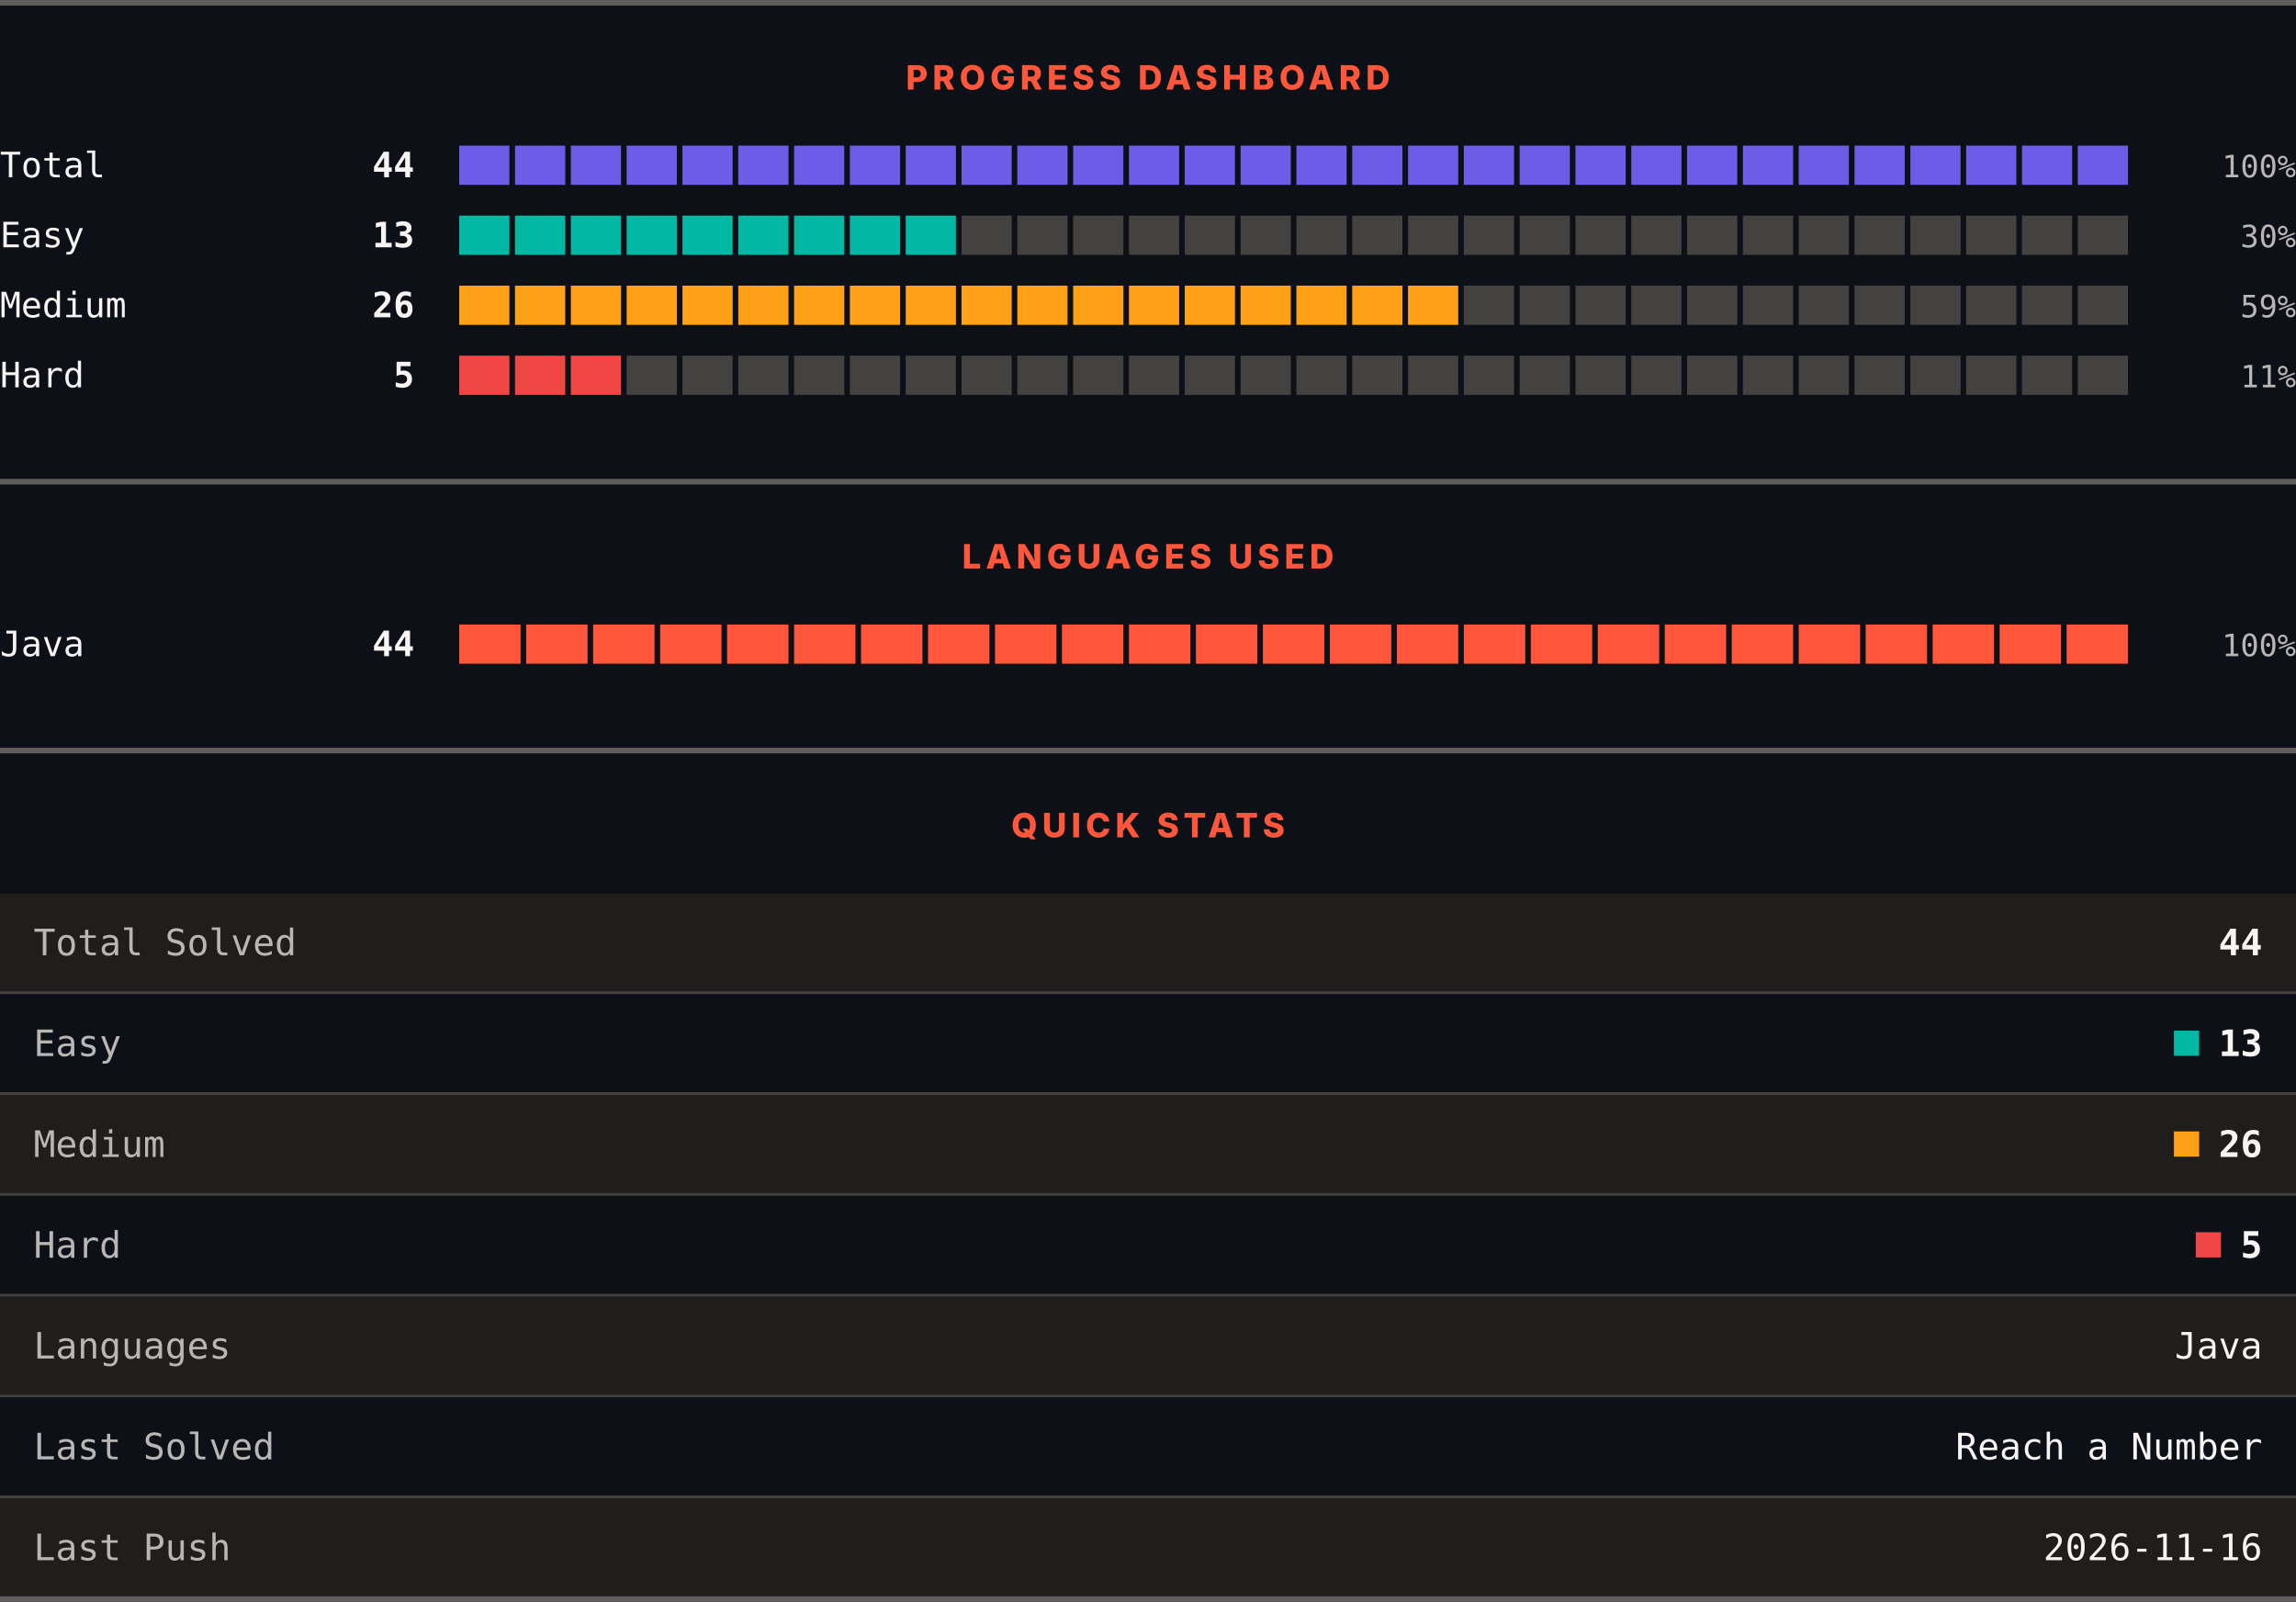
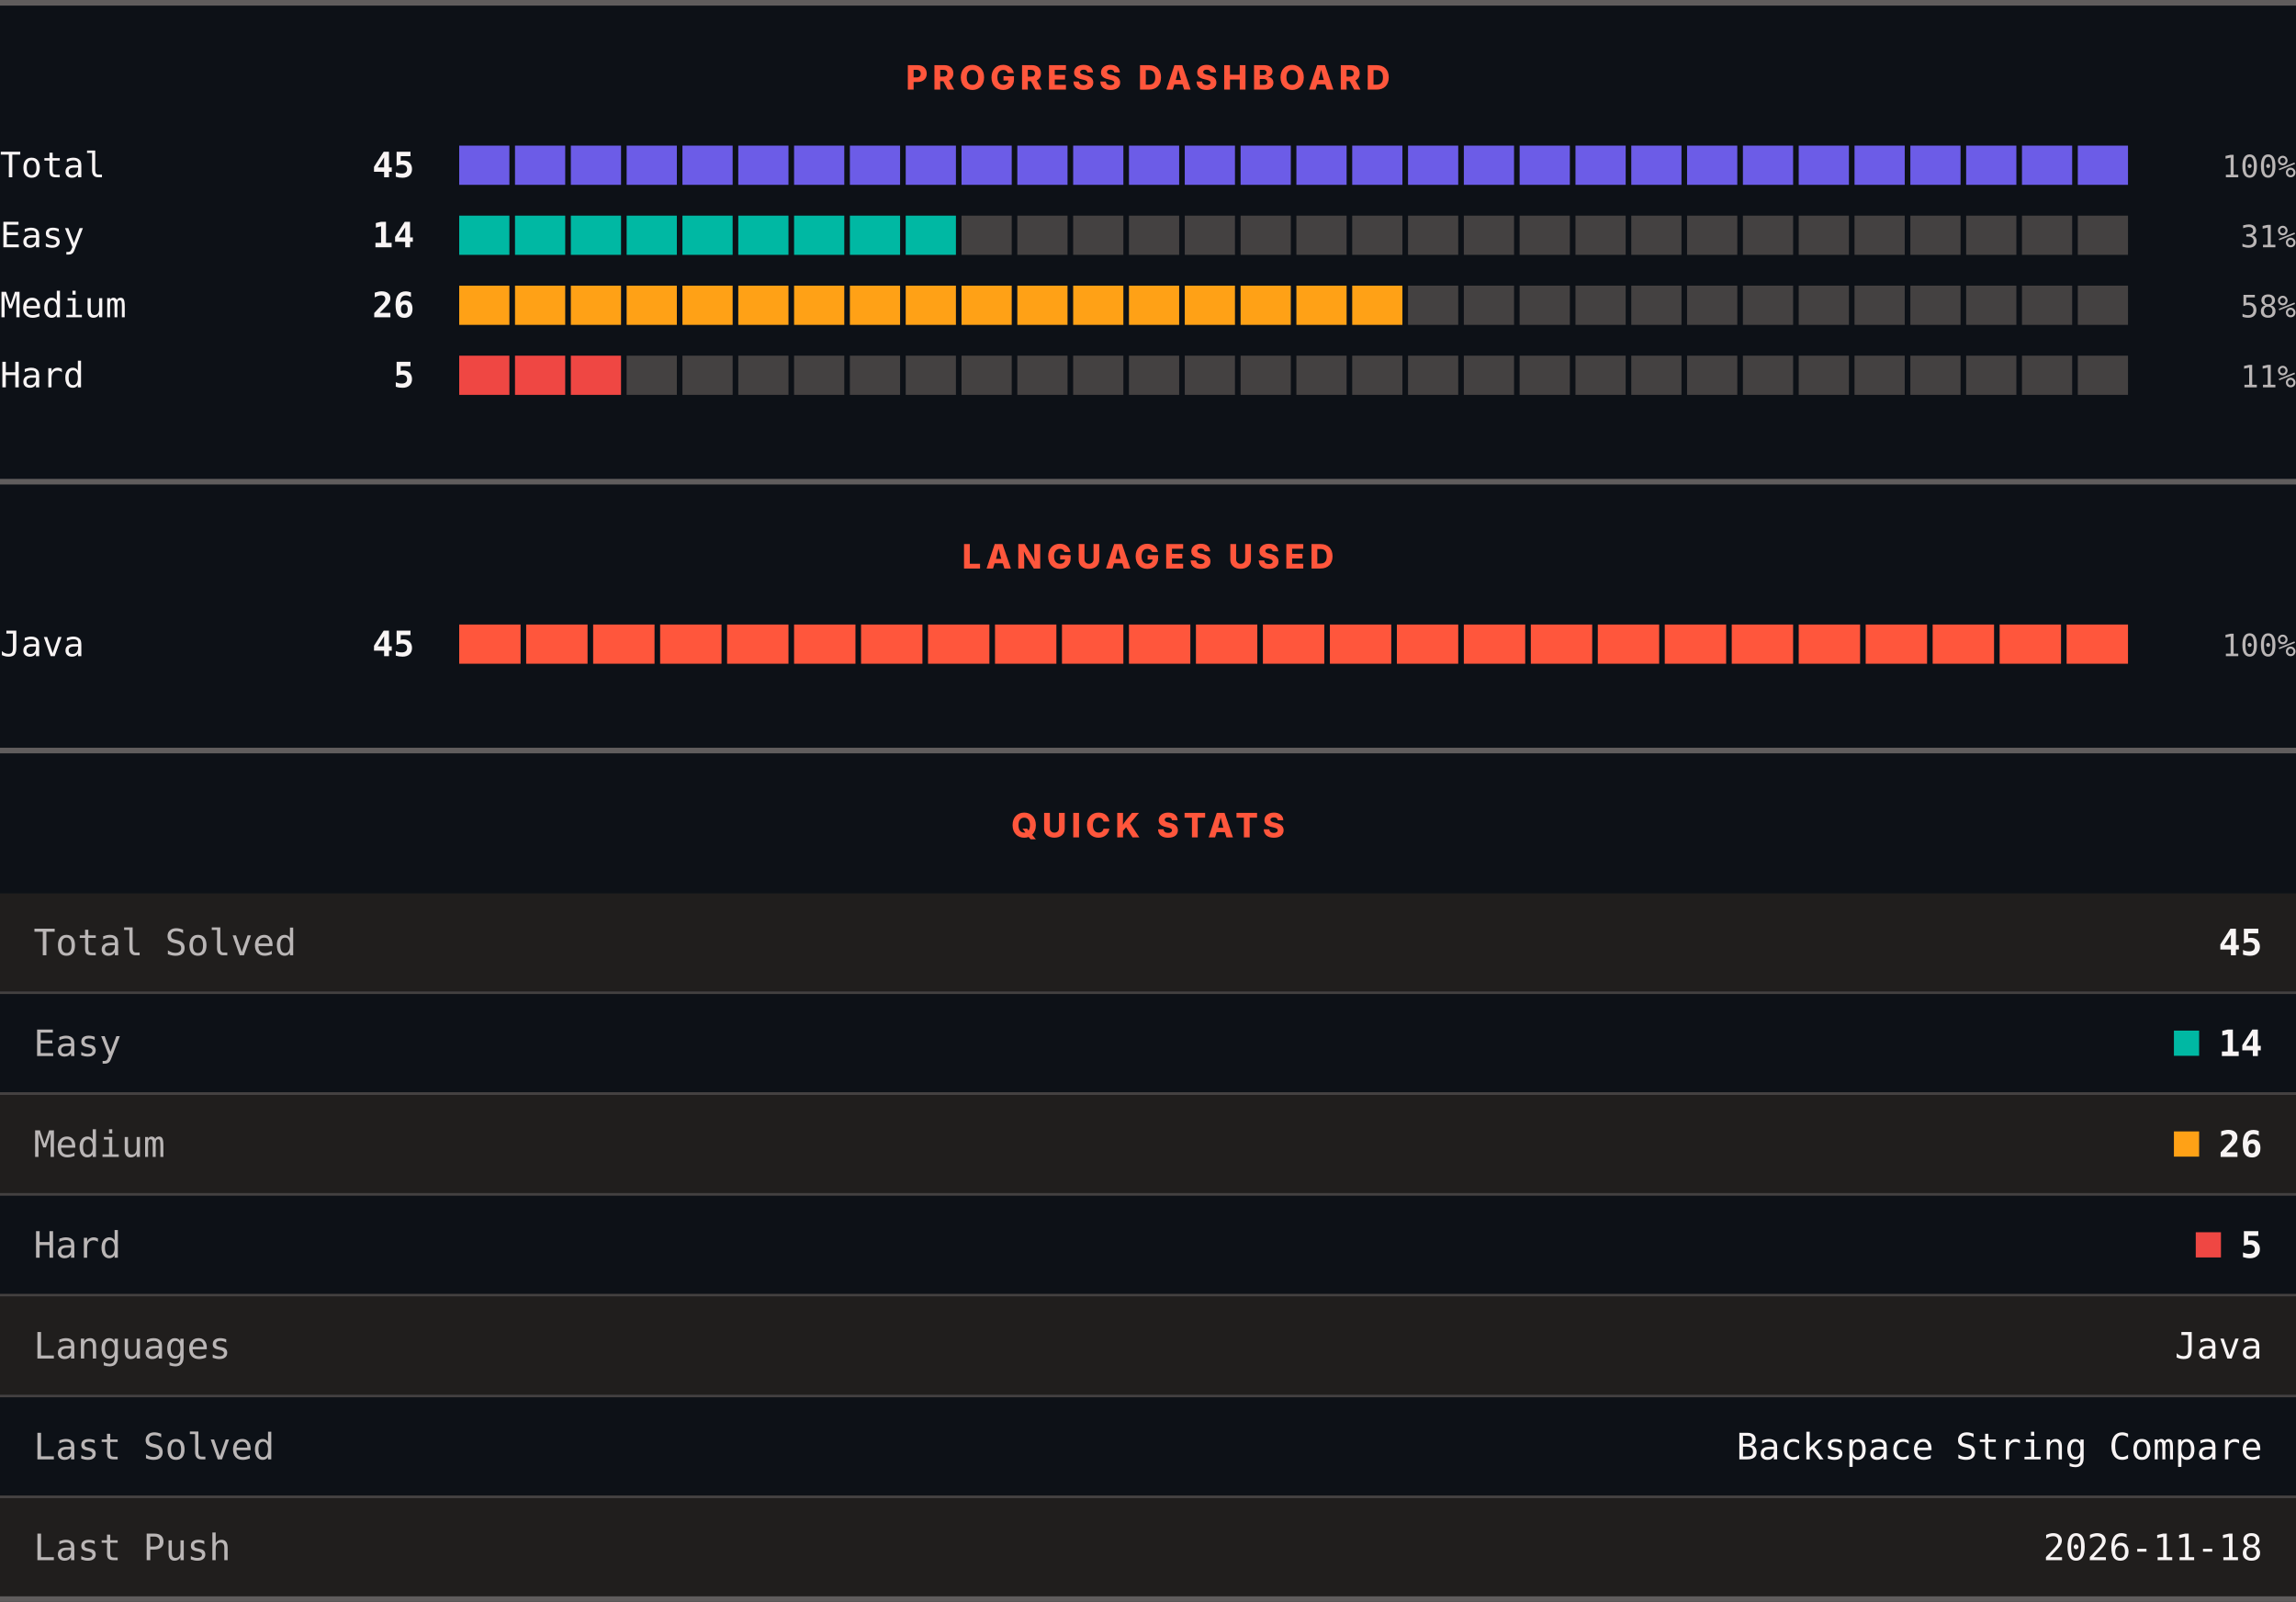
<svg xmlns="http://www.w3.org/2000/svg" width="820" height="572" viewBox="0 0 820 572" role="img" aria-label="LeetCode progress, languages and quick stats">
  <rect width="820" height="572" fill="#0d1117" />
  <rect x="0" y="0" width="820" height="2" fill="#605d5d" />
  <text x="410" y="32" text-anchor="middle" font-family="Archivo, system-ui, -apple-system, Segoe UI, sans-serif" font-size="12" font-weight="800" letter-spacing="1.68" fill="#ff563c">PROGRESS DASHBOARD</text>
  <text x="0" y="63.3" font-family="ui-monospace, SFMono-Regular, Menlo, Consolas, monospace" font-size="12.5" fill="#f8f4f4">Total</text>
-   <text x="148" y="63.3" text-anchor="end" font-family="ui-monospace, SFMono-Regular, Menlo, Consolas, monospace" font-size="12.5" font-weight="700" fill="#f8f4f4">44</text>
+   <text x="148" y="63.3" text-anchor="end" font-family="ui-monospace, SFMono-Regular, Menlo, Consolas, monospace" font-size="12.5" font-weight="700" fill="#f8f4f4">45</text>
  <rect x="164.00" y="52" width="17.93" height="14" fill="#6c5ce7" />
  <rect x="183.93" y="52" width="17.93" height="14" fill="#6c5ce7" />
  <rect x="203.87" y="52" width="17.93" height="14" fill="#6c5ce7" />
  <rect x="223.80" y="52" width="17.93" height="14" fill="#6c5ce7" />
  <rect x="243.73" y="52" width="17.93" height="14" fill="#6c5ce7" />
  <rect x="263.67" y="52" width="17.93" height="14" fill="#6c5ce7" />
  <rect x="283.60" y="52" width="17.93" height="14" fill="#6c5ce7" />
  <rect x="303.53" y="52" width="17.93" height="14" fill="#6c5ce7" />
  <rect x="323.47" y="52" width="17.93" height="14" fill="#6c5ce7" />
  <rect x="343.40" y="52" width="17.93" height="14" fill="#6c5ce7" />
  <rect x="363.33" y="52" width="17.93" height="14" fill="#6c5ce7" />
  <rect x="383.27" y="52" width="17.93" height="14" fill="#6c5ce7" />
  <rect x="403.20" y="52" width="17.93" height="14" fill="#6c5ce7" />
  <rect x="423.13" y="52" width="17.93" height="14" fill="#6c5ce7" />
  <rect x="443.07" y="52" width="17.93" height="14" fill="#6c5ce7" />
  <rect x="463.00" y="52" width="17.93" height="14" fill="#6c5ce7" />
  <rect x="482.93" y="52" width="17.93" height="14" fill="#6c5ce7" />
  <rect x="502.87" y="52" width="17.93" height="14" fill="#6c5ce7" />
  <rect x="522.80" y="52" width="17.93" height="14" fill="#6c5ce7" />
  <rect x="542.73" y="52" width="17.93" height="14" fill="#6c5ce7" />
  <rect x="562.67" y="52" width="17.93" height="14" fill="#6c5ce7" />
  <rect x="582.60" y="52" width="17.93" height="14" fill="#6c5ce7" />
  <rect x="602.53" y="52" width="17.93" height="14" fill="#6c5ce7" />
  <rect x="622.47" y="52" width="17.93" height="14" fill="#6c5ce7" />
  <rect x="642.40" y="52" width="17.93" height="14" fill="#6c5ce7" />
  <rect x="662.33" y="52" width="17.93" height="14" fill="#6c5ce7" />
  <rect x="682.27" y="52" width="17.93" height="14" fill="#6c5ce7" />
  <rect x="702.20" y="52" width="17.93" height="14" fill="#6c5ce7" />
  <rect x="722.13" y="52" width="17.93" height="14" fill="#6c5ce7" />
  <rect x="742.07" y="52" width="17.93" height="14" fill="#6c5ce7" />
  <text x="820" y="63.3" text-anchor="end" font-family="ui-monospace, SFMono-Regular, Menlo, Consolas, monospace" font-size="11" fill="#bab6b6">100%</text>
  <text x="0" y="88.3" font-family="ui-monospace, SFMono-Regular, Menlo, Consolas, monospace" font-size="12.5" fill="#f8f4f4">Easy</text>
-   <text x="148" y="88.3" text-anchor="end" font-family="ui-monospace, SFMono-Regular, Menlo, Consolas, monospace" font-size="12.5" font-weight="700" fill="#f8f4f4">13</text>
+   <text x="148" y="88.3" text-anchor="end" font-family="ui-monospace, SFMono-Regular, Menlo, Consolas, monospace" font-size="12.5" font-weight="700" fill="#f8f4f4">14</text>
  <rect x="164.00" y="77" width="17.93" height="14" fill="#00b8a3" />
  <rect x="183.93" y="77" width="17.93" height="14" fill="#00b8a3" />
  <rect x="203.87" y="77" width="17.93" height="14" fill="#00b8a3" />
  <rect x="223.80" y="77" width="17.93" height="14" fill="#00b8a3" />
  <rect x="243.73" y="77" width="17.93" height="14" fill="#00b8a3" />
  <rect x="263.67" y="77" width="17.93" height="14" fill="#00b8a3" />
  <rect x="283.60" y="77" width="17.93" height="14" fill="#00b8a3" />
  <rect x="303.53" y="77" width="17.93" height="14" fill="#00b8a3" />
  <rect x="323.47" y="77" width="17.93" height="14" fill="#00b8a3" />
  <rect x="343.40" y="77" width="17.93" height="14" fill="#444141" />
  <rect x="363.33" y="77" width="17.93" height="14" fill="#444141" />
  <rect x="383.27" y="77" width="17.93" height="14" fill="#444141" />
  <rect x="403.20" y="77" width="17.93" height="14" fill="#444141" />
  <rect x="423.13" y="77" width="17.93" height="14" fill="#444141" />
  <rect x="443.07" y="77" width="17.93" height="14" fill="#444141" />
  <rect x="463.00" y="77" width="17.93" height="14" fill="#444141" />
  <rect x="482.93" y="77" width="17.93" height="14" fill="#444141" />
  <rect x="502.87" y="77" width="17.93" height="14" fill="#444141" />
  <rect x="522.80" y="77" width="17.93" height="14" fill="#444141" />
  <rect x="542.73" y="77" width="17.93" height="14" fill="#444141" />
  <rect x="562.67" y="77" width="17.93" height="14" fill="#444141" />
  <rect x="582.60" y="77" width="17.93" height="14" fill="#444141" />
  <rect x="602.53" y="77" width="17.93" height="14" fill="#444141" />
  <rect x="622.47" y="77" width="17.93" height="14" fill="#444141" />
  <rect x="642.40" y="77" width="17.93" height="14" fill="#444141" />
  <rect x="662.33" y="77" width="17.93" height="14" fill="#444141" />
  <rect x="682.27" y="77" width="17.93" height="14" fill="#444141" />
  <rect x="702.20" y="77" width="17.93" height="14" fill="#444141" />
  <rect x="722.13" y="77" width="17.93" height="14" fill="#444141" />
  <rect x="742.07" y="77" width="17.93" height="14" fill="#444141" />
-   <text x="820" y="88.3" text-anchor="end" font-family="ui-monospace, SFMono-Regular, Menlo, Consolas, monospace" font-size="11" fill="#bab6b6">30%</text>
+   <text x="820" y="88.3" text-anchor="end" font-family="ui-monospace, SFMono-Regular, Menlo, Consolas, monospace" font-size="11" fill="#bab6b6">31%</text>
  <text x="0" y="113.3" font-family="ui-monospace, SFMono-Regular, Menlo, Consolas, monospace" font-size="12.5" fill="#f8f4f4">Medium</text>
  <text x="148" y="113.3" text-anchor="end" font-family="ui-monospace, SFMono-Regular, Menlo, Consolas, monospace" font-size="12.5" font-weight="700" fill="#f8f4f4">26</text>
  <rect x="164.00" y="102" width="17.93" height="14" fill="#ffa116" />
  <rect x="183.93" y="102" width="17.93" height="14" fill="#ffa116" />
  <rect x="203.87" y="102" width="17.93" height="14" fill="#ffa116" />
  <rect x="223.80" y="102" width="17.93" height="14" fill="#ffa116" />
  <rect x="243.73" y="102" width="17.93" height="14" fill="#ffa116" />
  <rect x="263.67" y="102" width="17.93" height="14" fill="#ffa116" />
  <rect x="283.60" y="102" width="17.93" height="14" fill="#ffa116" />
  <rect x="303.53" y="102" width="17.93" height="14" fill="#ffa116" />
  <rect x="323.47" y="102" width="17.93" height="14" fill="#ffa116" />
  <rect x="343.40" y="102" width="17.93" height="14" fill="#ffa116" />
  <rect x="363.33" y="102" width="17.93" height="14" fill="#ffa116" />
  <rect x="383.27" y="102" width="17.93" height="14" fill="#ffa116" />
  <rect x="403.20" y="102" width="17.93" height="14" fill="#ffa116" />
  <rect x="423.13" y="102" width="17.93" height="14" fill="#ffa116" />
  <rect x="443.07" y="102" width="17.93" height="14" fill="#ffa116" />
  <rect x="463.00" y="102" width="17.93" height="14" fill="#ffa116" />
  <rect x="482.93" y="102" width="17.93" height="14" fill="#ffa116" />
-   <rect x="502.87" y="102" width="17.93" height="14" fill="#ffa116" />
+   <rect x="502.87" y="102" width="17.93" height="14" fill="#444141" />
  <rect x="522.80" y="102" width="17.93" height="14" fill="#444141" />
  <rect x="542.73" y="102" width="17.93" height="14" fill="#444141" />
  <rect x="562.67" y="102" width="17.93" height="14" fill="#444141" />
  <rect x="582.60" y="102" width="17.93" height="14" fill="#444141" />
  <rect x="602.53" y="102" width="17.93" height="14" fill="#444141" />
  <rect x="622.47" y="102" width="17.93" height="14" fill="#444141" />
  <rect x="642.40" y="102" width="17.93" height="14" fill="#444141" />
  <rect x="662.33" y="102" width="17.93" height="14" fill="#444141" />
  <rect x="682.27" y="102" width="17.93" height="14" fill="#444141" />
  <rect x="702.20" y="102" width="17.93" height="14" fill="#444141" />
  <rect x="722.13" y="102" width="17.93" height="14" fill="#444141" />
  <rect x="742.07" y="102" width="17.93" height="14" fill="#444141" />
-   <text x="820" y="113.3" text-anchor="end" font-family="ui-monospace, SFMono-Regular, Menlo, Consolas, monospace" font-size="11" fill="#bab6b6">59%</text>
+   <text x="820" y="113.3" text-anchor="end" font-family="ui-monospace, SFMono-Regular, Menlo, Consolas, monospace" font-size="11" fill="#bab6b6">58%</text>
  <text x="0" y="138.3" font-family="ui-monospace, SFMono-Regular, Menlo, Consolas, monospace" font-size="12.5" fill="#f8f4f4">Hard</text>
  <text x="148" y="138.3" text-anchor="end" font-family="ui-monospace, SFMono-Regular, Menlo, Consolas, monospace" font-size="12.5" font-weight="700" fill="#f8f4f4">5</text>
  <rect x="164.00" y="127" width="17.93" height="14" fill="#ef4743" />
  <rect x="183.93" y="127" width="17.93" height="14" fill="#ef4743" />
  <rect x="203.87" y="127" width="17.93" height="14" fill="#ef4743" />
  <rect x="223.80" y="127" width="17.93" height="14" fill="#444141" />
  <rect x="243.73" y="127" width="17.93" height="14" fill="#444141" />
  <rect x="263.67" y="127" width="17.93" height="14" fill="#444141" />
  <rect x="283.60" y="127" width="17.93" height="14" fill="#444141" />
  <rect x="303.53" y="127" width="17.93" height="14" fill="#444141" />
  <rect x="323.47" y="127" width="17.93" height="14" fill="#444141" />
  <rect x="343.40" y="127" width="17.93" height="14" fill="#444141" />
  <rect x="363.33" y="127" width="17.93" height="14" fill="#444141" />
  <rect x="383.27" y="127" width="17.93" height="14" fill="#444141" />
  <rect x="403.20" y="127" width="17.93" height="14" fill="#444141" />
  <rect x="423.13" y="127" width="17.93" height="14" fill="#444141" />
  <rect x="443.07" y="127" width="17.93" height="14" fill="#444141" />
  <rect x="463.00" y="127" width="17.93" height="14" fill="#444141" />
  <rect x="482.93" y="127" width="17.93" height="14" fill="#444141" />
  <rect x="502.87" y="127" width="17.93" height="14" fill="#444141" />
  <rect x="522.80" y="127" width="17.93" height="14" fill="#444141" />
  <rect x="542.73" y="127" width="17.93" height="14" fill="#444141" />
  <rect x="562.67" y="127" width="17.93" height="14" fill="#444141" />
  <rect x="582.60" y="127" width="17.93" height="14" fill="#444141" />
  <rect x="602.53" y="127" width="17.93" height="14" fill="#444141" />
  <rect x="622.47" y="127" width="17.93" height="14" fill="#444141" />
  <rect x="642.40" y="127" width="17.93" height="14" fill="#444141" />
  <rect x="662.33" y="127" width="17.93" height="14" fill="#444141" />
  <rect x="682.27" y="127" width="17.93" height="14" fill="#444141" />
  <rect x="702.20" y="127" width="17.93" height="14" fill="#444141" />
  <rect x="722.13" y="127" width="17.93" height="14" fill="#444141" />
  <rect x="742.07" y="127" width="17.93" height="14" fill="#444141" />
  <text x="820" y="138.3" text-anchor="end" font-family="ui-monospace, SFMono-Regular, Menlo, Consolas, monospace" font-size="11" fill="#bab6b6">11%</text>
  <rect x="0" y="171" width="820" height="2" fill="#605d5d" />
  <text x="410" y="203" text-anchor="middle" font-family="Archivo, system-ui, -apple-system, Segoe UI, sans-serif" font-size="12" font-weight="800" letter-spacing="1.68" fill="#ff563c">LANGUAGES USED</text>
  <text x="0" y="234.3" font-family="ui-monospace, SFMono-Regular, Menlo, Consolas, monospace" font-size="12.5" fill="#f8f4f4">Java</text>
-   <text x="148" y="234.3" text-anchor="end" font-family="ui-monospace, SFMono-Regular, Menlo, Consolas, monospace" font-size="12.5" font-weight="700" fill="#f8f4f4">44</text>
+   <text x="148" y="234.3" text-anchor="end" font-family="ui-monospace, SFMono-Regular, Menlo, Consolas, monospace" font-size="12.5" font-weight="700" fill="#f8f4f4">45</text>
  <rect x="164.00" y="223" width="21.92" height="14" fill="#ff563c" />
  <rect x="187.92" y="223" width="21.92" height="14" fill="#ff563c" />
  <rect x="211.84" y="223" width="21.92" height="14" fill="#ff563c" />
  <rect x="235.76" y="223" width="21.92" height="14" fill="#ff563c" />
  <rect x="259.68" y="223" width="21.92" height="14" fill="#ff563c" />
  <rect x="283.60" y="223" width="21.92" height="14" fill="#ff563c" />
  <rect x="307.52" y="223" width="21.92" height="14" fill="#ff563c" />
  <rect x="331.44" y="223" width="21.92" height="14" fill="#ff563c" />
  <rect x="355.36" y="223" width="21.92" height="14" fill="#ff563c" />
  <rect x="379.28" y="223" width="21.92" height="14" fill="#ff563c" />
  <rect x="403.20" y="223" width="21.92" height="14" fill="#ff563c" />
  <rect x="427.12" y="223" width="21.92" height="14" fill="#ff563c" />
  <rect x="451.04" y="223" width="21.92" height="14" fill="#ff563c" />
  <rect x="474.96" y="223" width="21.92" height="14" fill="#ff563c" />
  <rect x="498.88" y="223" width="21.92" height="14" fill="#ff563c" />
  <rect x="522.80" y="223" width="21.92" height="14" fill="#ff563c" />
  <rect x="546.72" y="223" width="21.92" height="14" fill="#ff563c" />
  <rect x="570.64" y="223" width="21.92" height="14" fill="#ff563c" />
  <rect x="594.56" y="223" width="21.92" height="14" fill="#ff563c" />
  <rect x="618.48" y="223" width="21.92" height="14" fill="#ff563c" />
  <rect x="642.40" y="223" width="21.92" height="14" fill="#ff563c" />
  <rect x="666.32" y="223" width="21.92" height="14" fill="#ff563c" />
  <rect x="690.24" y="223" width="21.92" height="14" fill="#ff563c" />
  <rect x="714.16" y="223" width="21.92" height="14" fill="#ff563c" />
  <rect x="738.08" y="223" width="21.92" height="14" fill="#ff563c" />
  <text x="820" y="234.3" text-anchor="end" font-family="ui-monospace, SFMono-Regular, Menlo, Consolas, monospace" font-size="11" fill="#bab6b6">100%</text>
  <rect x="0" y="267" width="820" height="2" fill="#605d5d" />
  <text x="410" y="299" text-anchor="middle" font-family="Archivo, system-ui, -apple-system, Segoe UI, sans-serif" font-size="12" font-weight="800" letter-spacing="1.68" fill="#ff563c">QUICK STATS</text>
  <rect x="0" y="319" width="820" height="35" fill="#201e1d" />
  <text x="12" y="341.1" font-family="ui-monospace, SFMono-Regular, Menlo, Consolas, monospace" font-size="13" fill="#bab6b6">Total Solved</text>
-   <text x="808" y="341.1" text-anchor="end" font-family="ui-monospace, SFMono-Regular, Menlo, Consolas, monospace" font-size="13" font-weight="700" fill="#f8f4f4">44</text>
+   <text x="808" y="341.1" text-anchor="end" font-family="ui-monospace, SFMono-Regular, Menlo, Consolas, monospace" font-size="13" font-weight="700" fill="#f8f4f4">45</text>
  <rect x="0" y="354" width="820" height="1" fill="#444141" />
  <rect x="0" y="355" width="820" height="35" fill="#0d1117" />
  <text x="12" y="377.1" font-family="ui-monospace, SFMono-Regular, Menlo, Consolas, monospace" font-size="13" fill="#bab6b6">Easy</text>
  <rect x="776.4" y="368" width="9" height="9" fill="#00b8a3" />
-   <text x="808" y="377.1" text-anchor="end" font-family="ui-monospace, SFMono-Regular, Menlo, Consolas, monospace" font-size="13" font-weight="700" fill="#f8f4f4">13</text>
+   <text x="808" y="377.1" text-anchor="end" font-family="ui-monospace, SFMono-Regular, Menlo, Consolas, monospace" font-size="13" font-weight="700" fill="#f8f4f4">14</text>
  <rect x="0" y="390" width="820" height="1" fill="#444141" />
  <rect x="0" y="391" width="820" height="35" fill="#201e1d" />
  <text x="12" y="413.1" font-family="ui-monospace, SFMono-Regular, Menlo, Consolas, monospace" font-size="13" fill="#bab6b6">Medium</text>
  <rect x="776.4" y="404" width="9" height="9" fill="#ffa116" />
  <text x="808" y="413.1" text-anchor="end" font-family="ui-monospace, SFMono-Regular, Menlo, Consolas, monospace" font-size="13" font-weight="700" fill="#f8f4f4">26</text>
  <rect x="0" y="426" width="820" height="1" fill="#444141" />
  <rect x="0" y="427" width="820" height="35" fill="#0d1117" />
  <text x="12" y="449.1" font-family="ui-monospace, SFMono-Regular, Menlo, Consolas, monospace" font-size="13" fill="#bab6b6">Hard</text>
  <rect x="784.2" y="440" width="9" height="9" fill="#ef4743" />
  <text x="808" y="449.1" text-anchor="end" font-family="ui-monospace, SFMono-Regular, Menlo, Consolas, monospace" font-size="13" font-weight="700" fill="#f8f4f4">5</text>
  <rect x="0" y="462" width="820" height="1" fill="#444141" />
  <rect x="0" y="463" width="820" height="35" fill="#201e1d" />
  <text x="12" y="485.1" font-family="ui-monospace, SFMono-Regular, Menlo, Consolas, monospace" font-size="13" fill="#bab6b6">Languages</text>
  <text x="808" y="485.1" text-anchor="end" font-family="ui-monospace, SFMono-Regular, Menlo, Consolas, monospace" font-size="13" fill="#f8f4f4">Java</text>
  <rect x="0" y="498" width="820" height="1" fill="#444141" />
  <rect x="0" y="499" width="820" height="35" fill="#0d1117" />
  <text x="12" y="521.1" font-family="ui-monospace, SFMono-Regular, Menlo, Consolas, monospace" font-size="13" fill="#bab6b6">Last Solved</text>
-   <text x="808" y="521.1" text-anchor="end" font-family="ui-monospace, SFMono-Regular, Menlo, Consolas, monospace" font-size="13" fill="#f8f4f4">Reach a Number</text>
+   <text x="808" y="521.1" text-anchor="end" font-family="ui-monospace, SFMono-Regular, Menlo, Consolas, monospace" font-size="13" fill="#f8f4f4">Backspace String Compare</text>
  <rect x="0" y="534" width="820" height="1" fill="#444141" />
  <rect x="0" y="535" width="820" height="35" fill="#201e1d" />
  <text x="12" y="557.1" font-family="ui-monospace, SFMono-Regular, Menlo, Consolas, monospace" font-size="13" fill="#bab6b6">Last Push</text>
-   <text x="808" y="557.1" text-anchor="end" font-family="ui-monospace, SFMono-Regular, Menlo, Consolas, monospace" font-size="13" fill="#f8f4f4">2026-11-16</text>
+   <text x="808" y="557.1" text-anchor="end" font-family="ui-monospace, SFMono-Regular, Menlo, Consolas, monospace" font-size="13" fill="#f8f4f4">2026-11-18</text>
  <rect x="0" y="570" width="820" height="2" fill="#605d5d" />
</svg>
